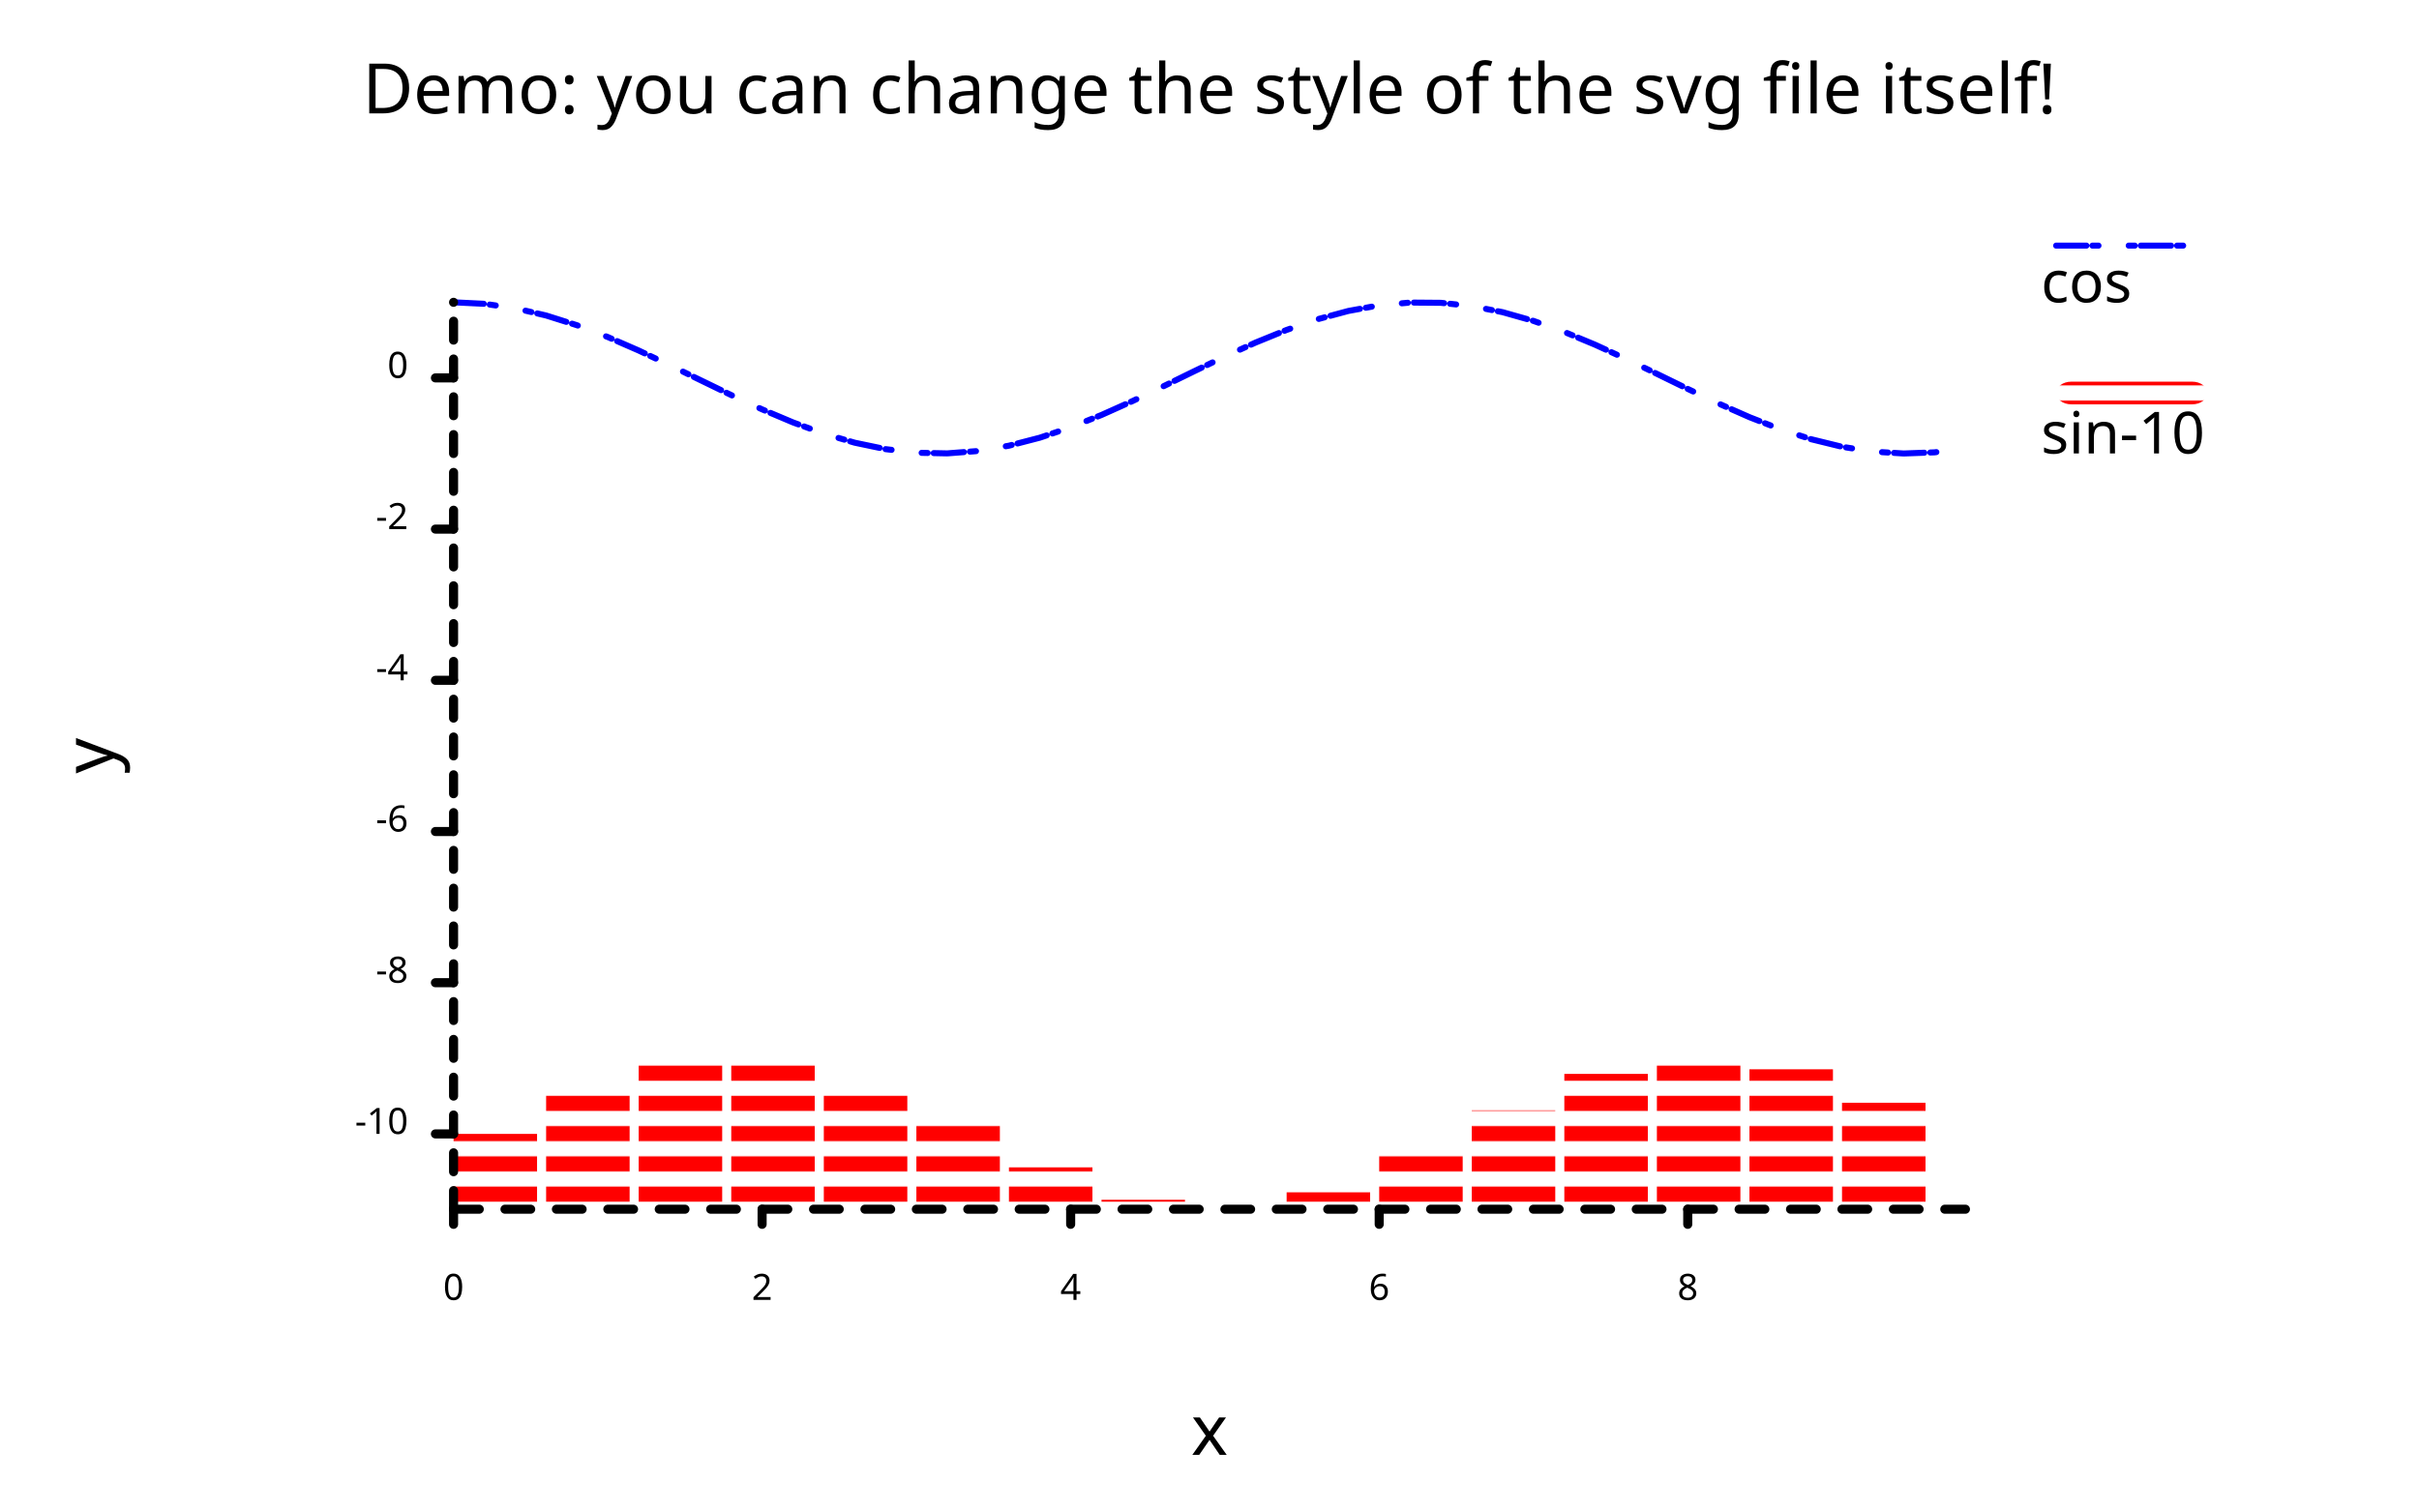
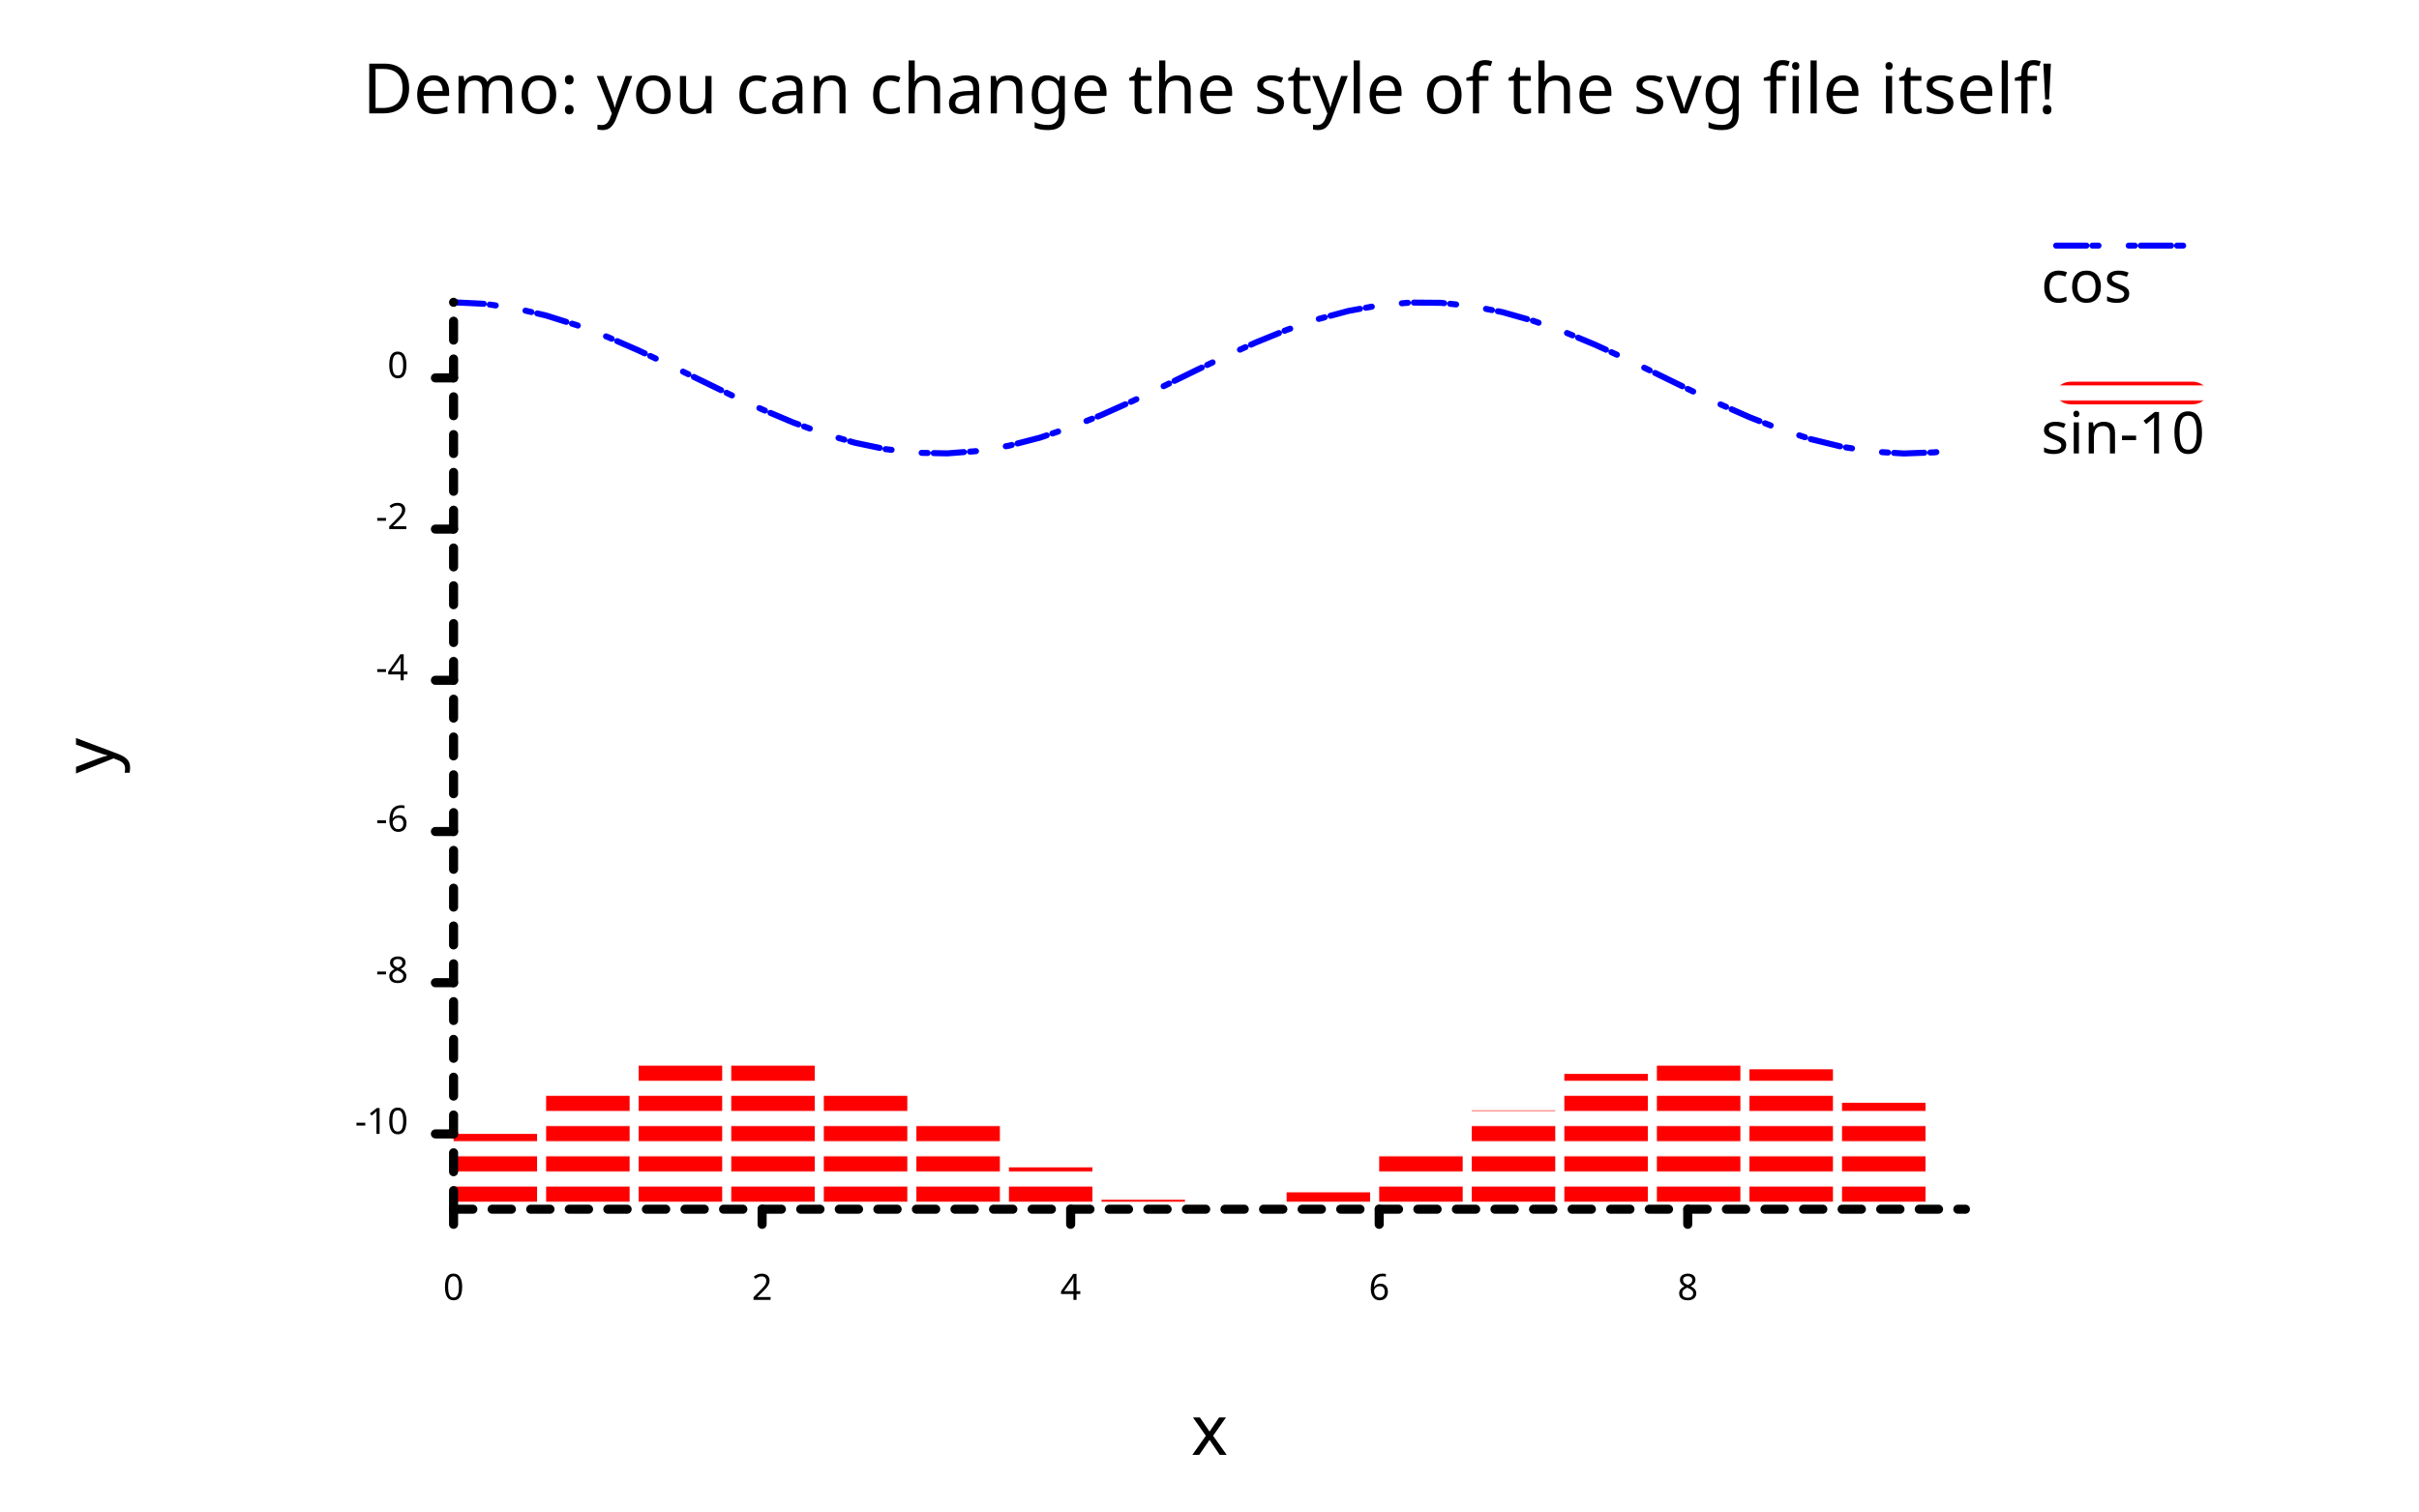
<svg xmlns="http://www.w3.org/2000/svg" width="800" class="poloto_background poloto" height="500" viewBox="0 0 800 500">
  <style>.poloto { stroke-linecap:round; stroke-linejoin:round; font-family: 'Tahoma', sans-serif; stroke-width:2; } .scatter{stroke-width:7} .poloto_text{fill: black;} .poloto_axis_lines{stroke: black;stroke-width:3;fill:none;stroke-dasharray:none} .poloto_background{background-color: AliceBlue;} .poloto0stroke{stroke:  blue;} .poloto1stroke{stroke:  red;} .poloto2stroke{stroke:  green;} .poloto3stroke{stroke:  gold;} .poloto4stroke{stroke:  aqua;} .poloto5stroke{stroke:  lime;} .poloto6stroke{stroke:  orange;} .poloto7stroke{stroke:  chocolate;} .poloto0fill{fill:blue;} .poloto1fill{fill:red;} .poloto2fill{fill:green;} .poloto3fill{fill:gold;} .poloto4fill{fill:aqua;} .poloto5fill{fill:lime;} .poloto6fill{fill:orange;} .poloto7fill{fill:chocolate;}</style>
  <defs>
    <pattern id="pattern" patternUnits="userSpaceOnUse" width="50" height="50">
      <circle cx="25" cy="25" r="25" fill="black" fill-opacity="0.2" />
    </pattern>
    <pattern id="pattern2" patternUnits="userSpaceOnUse" width="10" height="10">
      <line x1="0" y1="5" x2="10" y2="5" stroke="red" stroke-width="5" />
    </pattern>
  </defs>
  <style>
        .poloto_background.poloto_background{
            fill: url(#pattern);
        }
        .poloto0stroke.poloto0stroke{
            stroke-dasharray:10 2 2;
        }
        .poloto1fill.poloto1fill{
            fill: url(#pattern2);
        }
        </style>
  <text class="poloto_text" alignment-baseline="middle" text-anchor="start" font-size="large" x="675" y="100">cos</text>
  <line class="poloto0stroke poloto0legend" stroke="black" x1="680" x2="730" y1="81.25" y2="81.25" />
  <path class="poloto0stroke" fill="none" stroke="black" d=" M 150 100 L 160.204 100.498 L 170.408 101.974 L 180.612 104.368 L 190.816 107.585 L 201.02 111.496 L 211.224 115.946 L 221.429 120.757 L 231.633 125.738 L 241.837 130.69 L 252.041 135.415 L 262.245 139.725 L 272.449 143.449 L 282.653 146.437 L 292.857 148.571 L 303.061 149.766 L 313.265 149.973 L 323.469 149.186 L 333.673 147.434 L 343.878 144.789 L 354.082 141.354 L 364.286 137.268 L 374.49 132.694 L 384.694 127.813 L 394.898 122.82 L 405.102 117.914 L 415.306 113.291 L 425.51 109.136 L 435.714 105.613 L 445.918 102.863 L 456.122 100.996 L 466.327 100.086 L 476.531 100.17 L 486.735 101.245 L 496.939 103.266 L 507.143 106.154 L 517.347 109.794 L 527.551 114.041 L 537.755 118.724 L 547.959 123.659 L 558.163 128.647 L 568.367 133.49 L 578.571 137.994 L 588.776 141.981 L 598.98 145.292 L 609.184 147.794 L 619.388 149.387 L 629.592 150.008 L 639.796 149.633 L 650 148.276" />
  <text class="poloto_text" alignment-baseline="middle" text-anchor="start" font-size="large" x="675" y="150">sin-10</text>
  <rect class="poloto1fill poloto1legend" x="680" y="126.25" width="50" height="7.5" rx="5" ry="5" />
  <g class="poloto1fill">
    <rect x="150" y="375.088" width="27.612" height="24.912" />
    <rect x="180.612" y="360.967" width="27.612" height="39.033" />
    <rect x="211.224" y="351.779" width="27.612" height="48.221" />
    <rect x="241.837" y="350.734" width="27.612" height="49.266" />
    <rect x="272.449" y="358.196" width="27.612" height="41.804" />
    <rect x="303.061" y="371.559" width="27.612" height="28.441" />
    <rect x="333.673" y="386.154" width="27.612" height="13.846" />
    <rect x="364.286" y="396.884" width="27.612" height="3.116" />
    <rect x="394.898" y="400" width="27.612" height="0" />
    <rect x="425.51" y="394.413" width="27.612" height="5.587" />
    <rect x="456.122" y="382.076" width="27.612" height="17.924" />
    <rect x="486.735" y="367.297" width="27.612" height="32.703" />
    <rect x="517.347" y="355.24" width="27.612" height="44.76" />
    <rect x="547.959" y="350.116" width="27.612" height="49.884" />
    <rect x="578.571" y="353.716" width="27.612" height="46.284" />
    <rect x="609.184" y="364.782" width="27.612" height="35.218" />
  </g>
  <text class="poloto_text" alignment-baseline="start" text-anchor="middle" font-size="x-large" x="400" y="37.5">Demo: you can change the style of the svg file itself!</text>
  <text class="poloto_text" alignment-baseline="start" text-anchor="middle" font-size="x-large" x="400" y="481.25">x</text>
  <text class="poloto_text" alignment-baseline="start" text-anchor="middle" font-size="x-large" transform="rotate(-90,37.5,250)" x="37.5" y="250">y</text>
  <line class="poloto_axis_lines" stroke="black" x1="150" x2="150" y1="400" y2="405" />
  <text class="poloto_text" alignment-baseline="start" text-anchor="middle" x="150" y="430"> 0</text>
  <line class="poloto_axis_lines" stroke="black" x1="252.041" x2="252.041" y1="400" y2="405" />
  <text class="poloto_text" alignment-baseline="start" text-anchor="middle" x="252.041" y="430"> 2</text>
  <line class="poloto_axis_lines" stroke="black" x1="354.082" x2="354.082" y1="400" y2="405" />
  <text class="poloto_text" alignment-baseline="start" text-anchor="middle" x="354.082" y="430"> 4</text>
  <line class="poloto_axis_lines" stroke="black" x1="456.122" x2="456.122" y1="400" y2="405" />
  <text class="poloto_text" alignment-baseline="start" text-anchor="middle" x="456.122" y="430"> 6</text>
  <line class="poloto_axis_lines" stroke="black" x1="558.163" x2="558.163" y1="400" y2="405" />
  <text class="poloto_text" alignment-baseline="start" text-anchor="middle" x="558.163" y="430"> 8</text>
  <line class="poloto_axis_lines" stroke="black" x1="150" x2="144" y1="375.088" y2="375.088" />
  <text class="poloto_text" alignment-baseline="middle" text-anchor="end" x="135" y="375.088"> -10</text>
  <line class="poloto_axis_lines" stroke="black" x1="150" x2="144" y1="325.072" y2="325.072" />
  <text class="poloto_text" alignment-baseline="middle" text-anchor="end" x="135" y="325.072"> -8</text>
  <line class="poloto_axis_lines" stroke="black" x1="150" x2="144" y1="275.056" y2="275.056" />
  <text class="poloto_text" alignment-baseline="middle" text-anchor="end" x="135" y="275.056"> -6</text>
  <line class="poloto_axis_lines" stroke="black" x1="150" x2="144" y1="225.04" y2="225.04" />
  <text class="poloto_text" alignment-baseline="middle" text-anchor="end" x="135" y="225.04"> -4</text>
  <line class="poloto_axis_lines" stroke="black" x1="150" x2="144" y1="175.024" y2="175.024" />
  <text class="poloto_text" alignment-baseline="middle" text-anchor="end" x="135" y="175.024"> -2</text>
  <line class="poloto_axis_lines" stroke="black" x1="150" x2="144" y1="125.008" y2="125.008" />
  <text class="poloto_text" alignment-baseline="middle" text-anchor="end" x="135" y="125.008"> 0</text>
-   <path stroke="black" fill="none" class="poloto_axis_lines" style="stroke-dasharray:8.503;stroke-dashoffset:-0;" d=" M 150 400 L 650 400" />
+   <path stroke="black" fill="none" class="poloto_axis_lines" style="stroke-dasharray:6.378;stroke-dashoffset:-0;" d=" M 150 400 L 650 400" />
  <path stroke="black" fill="none" class="poloto_axis_lines" style="stroke-dasharray:6.252;stroke-dashoffset:-24.912;" d=" M 150 400 L 150 100" />
</svg>
